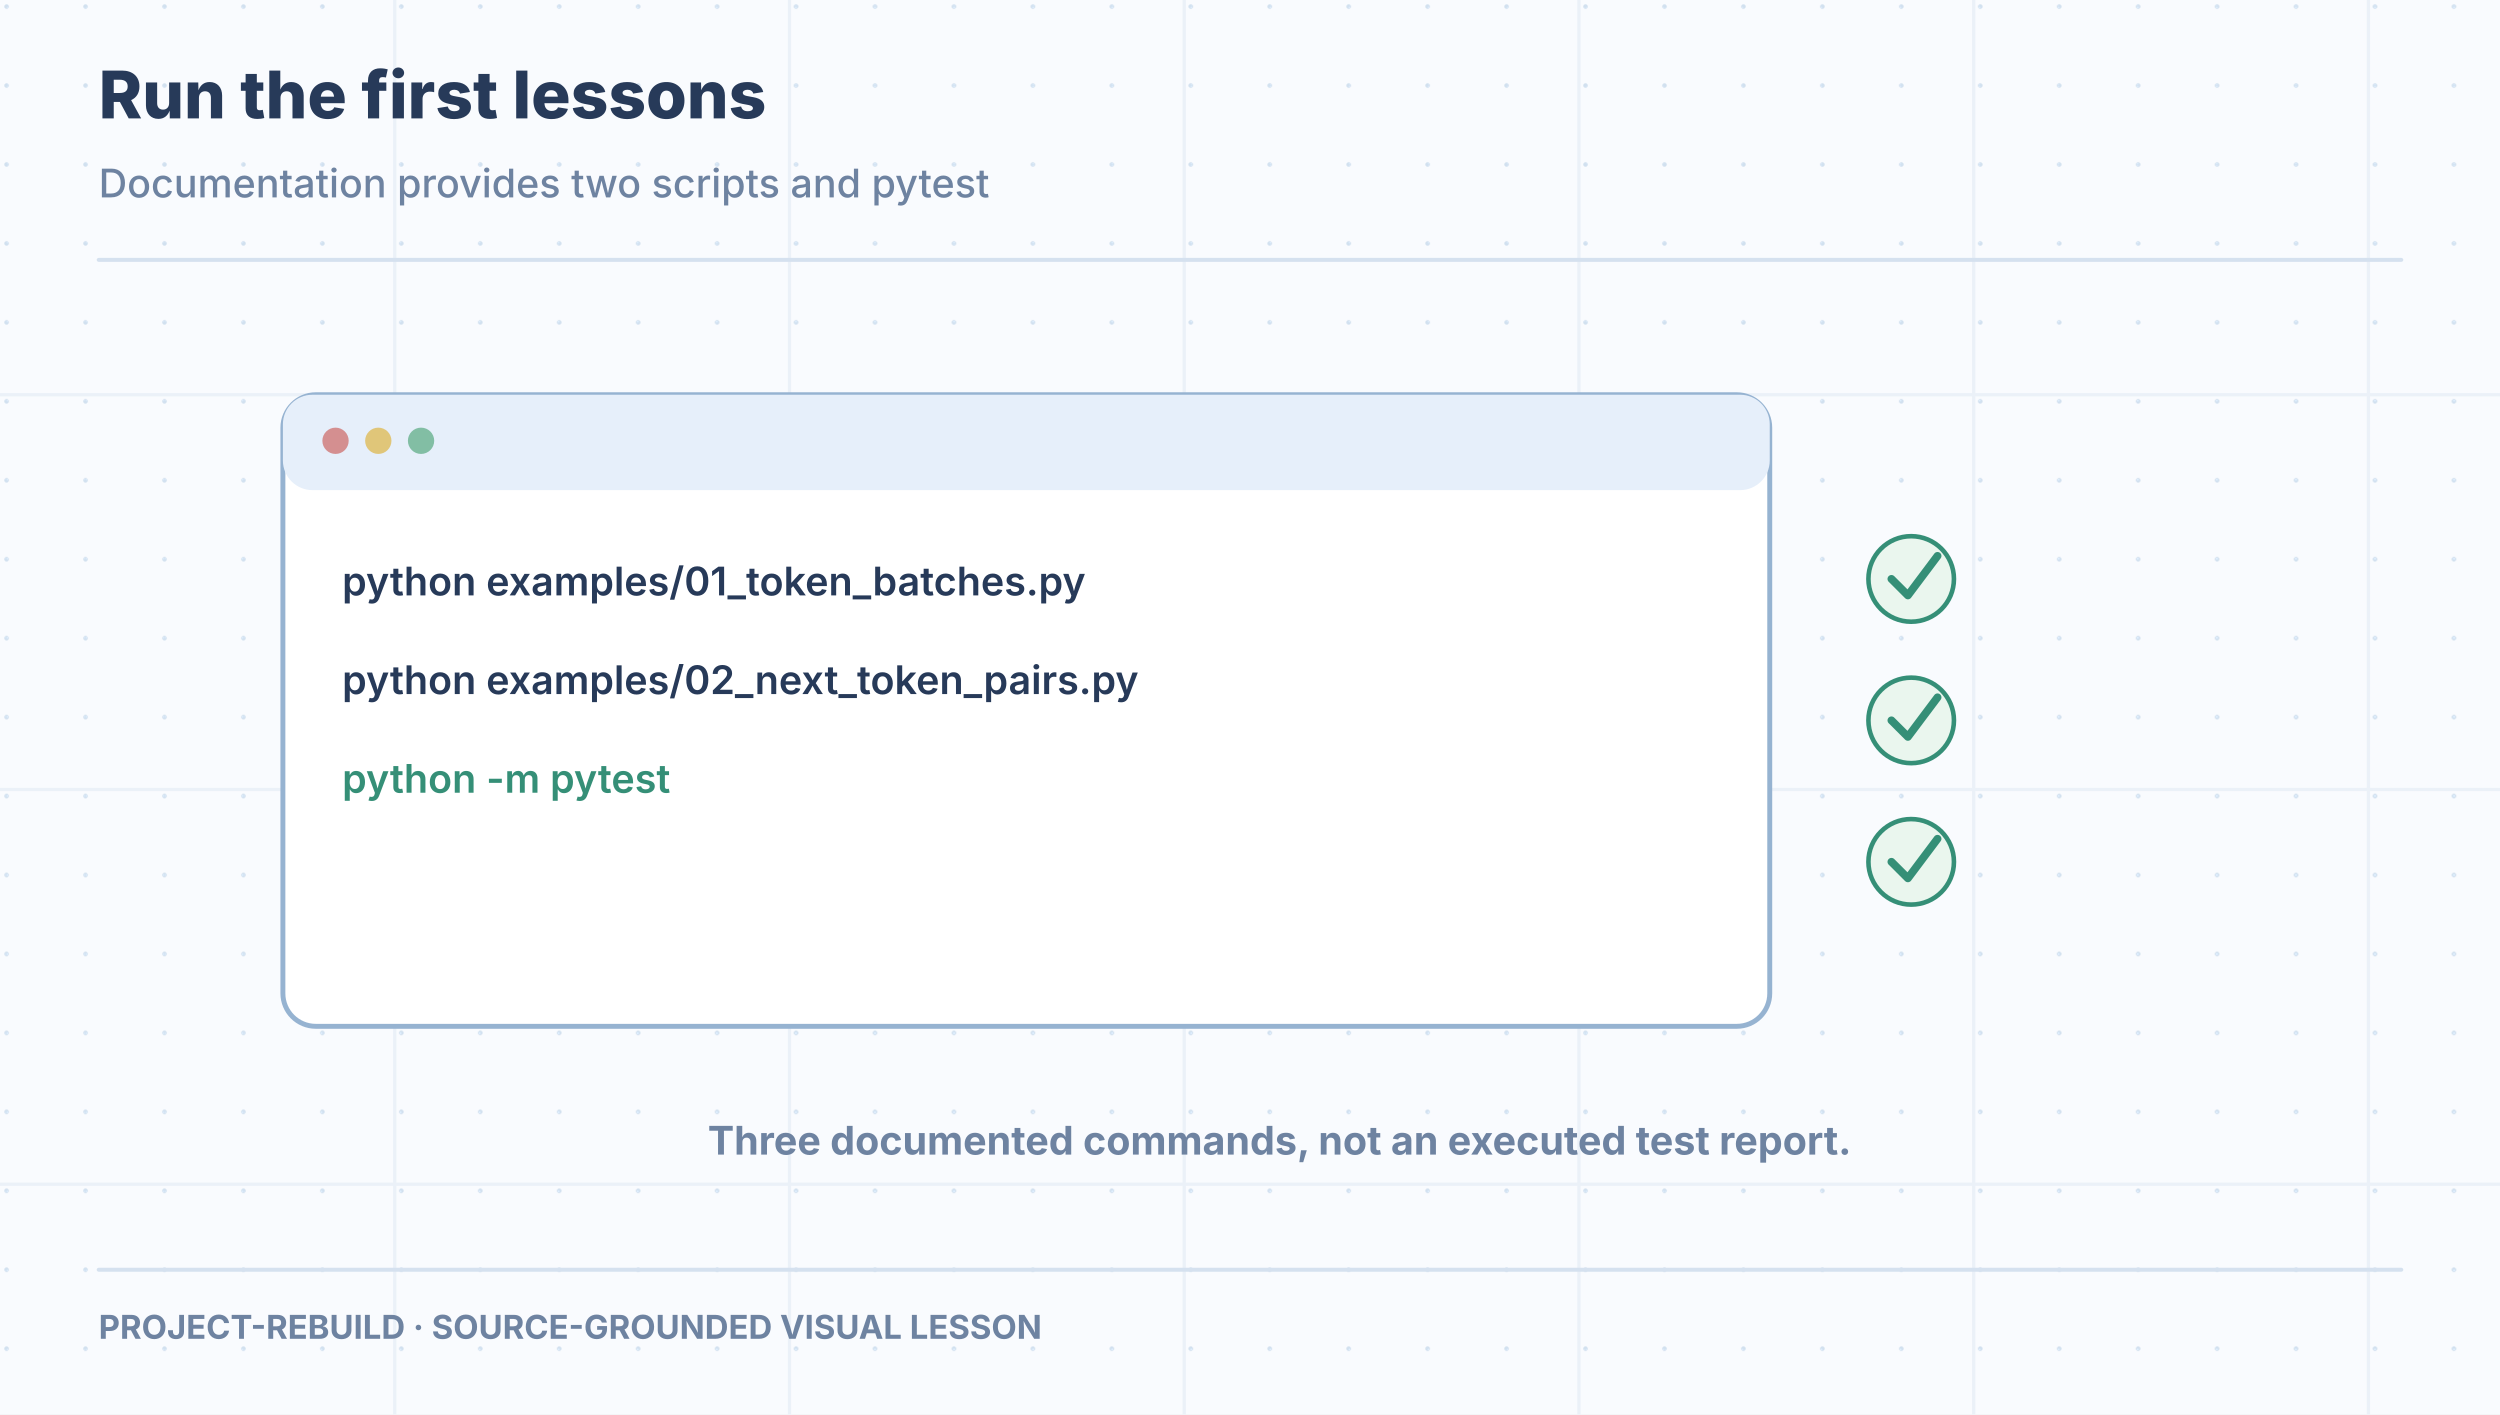
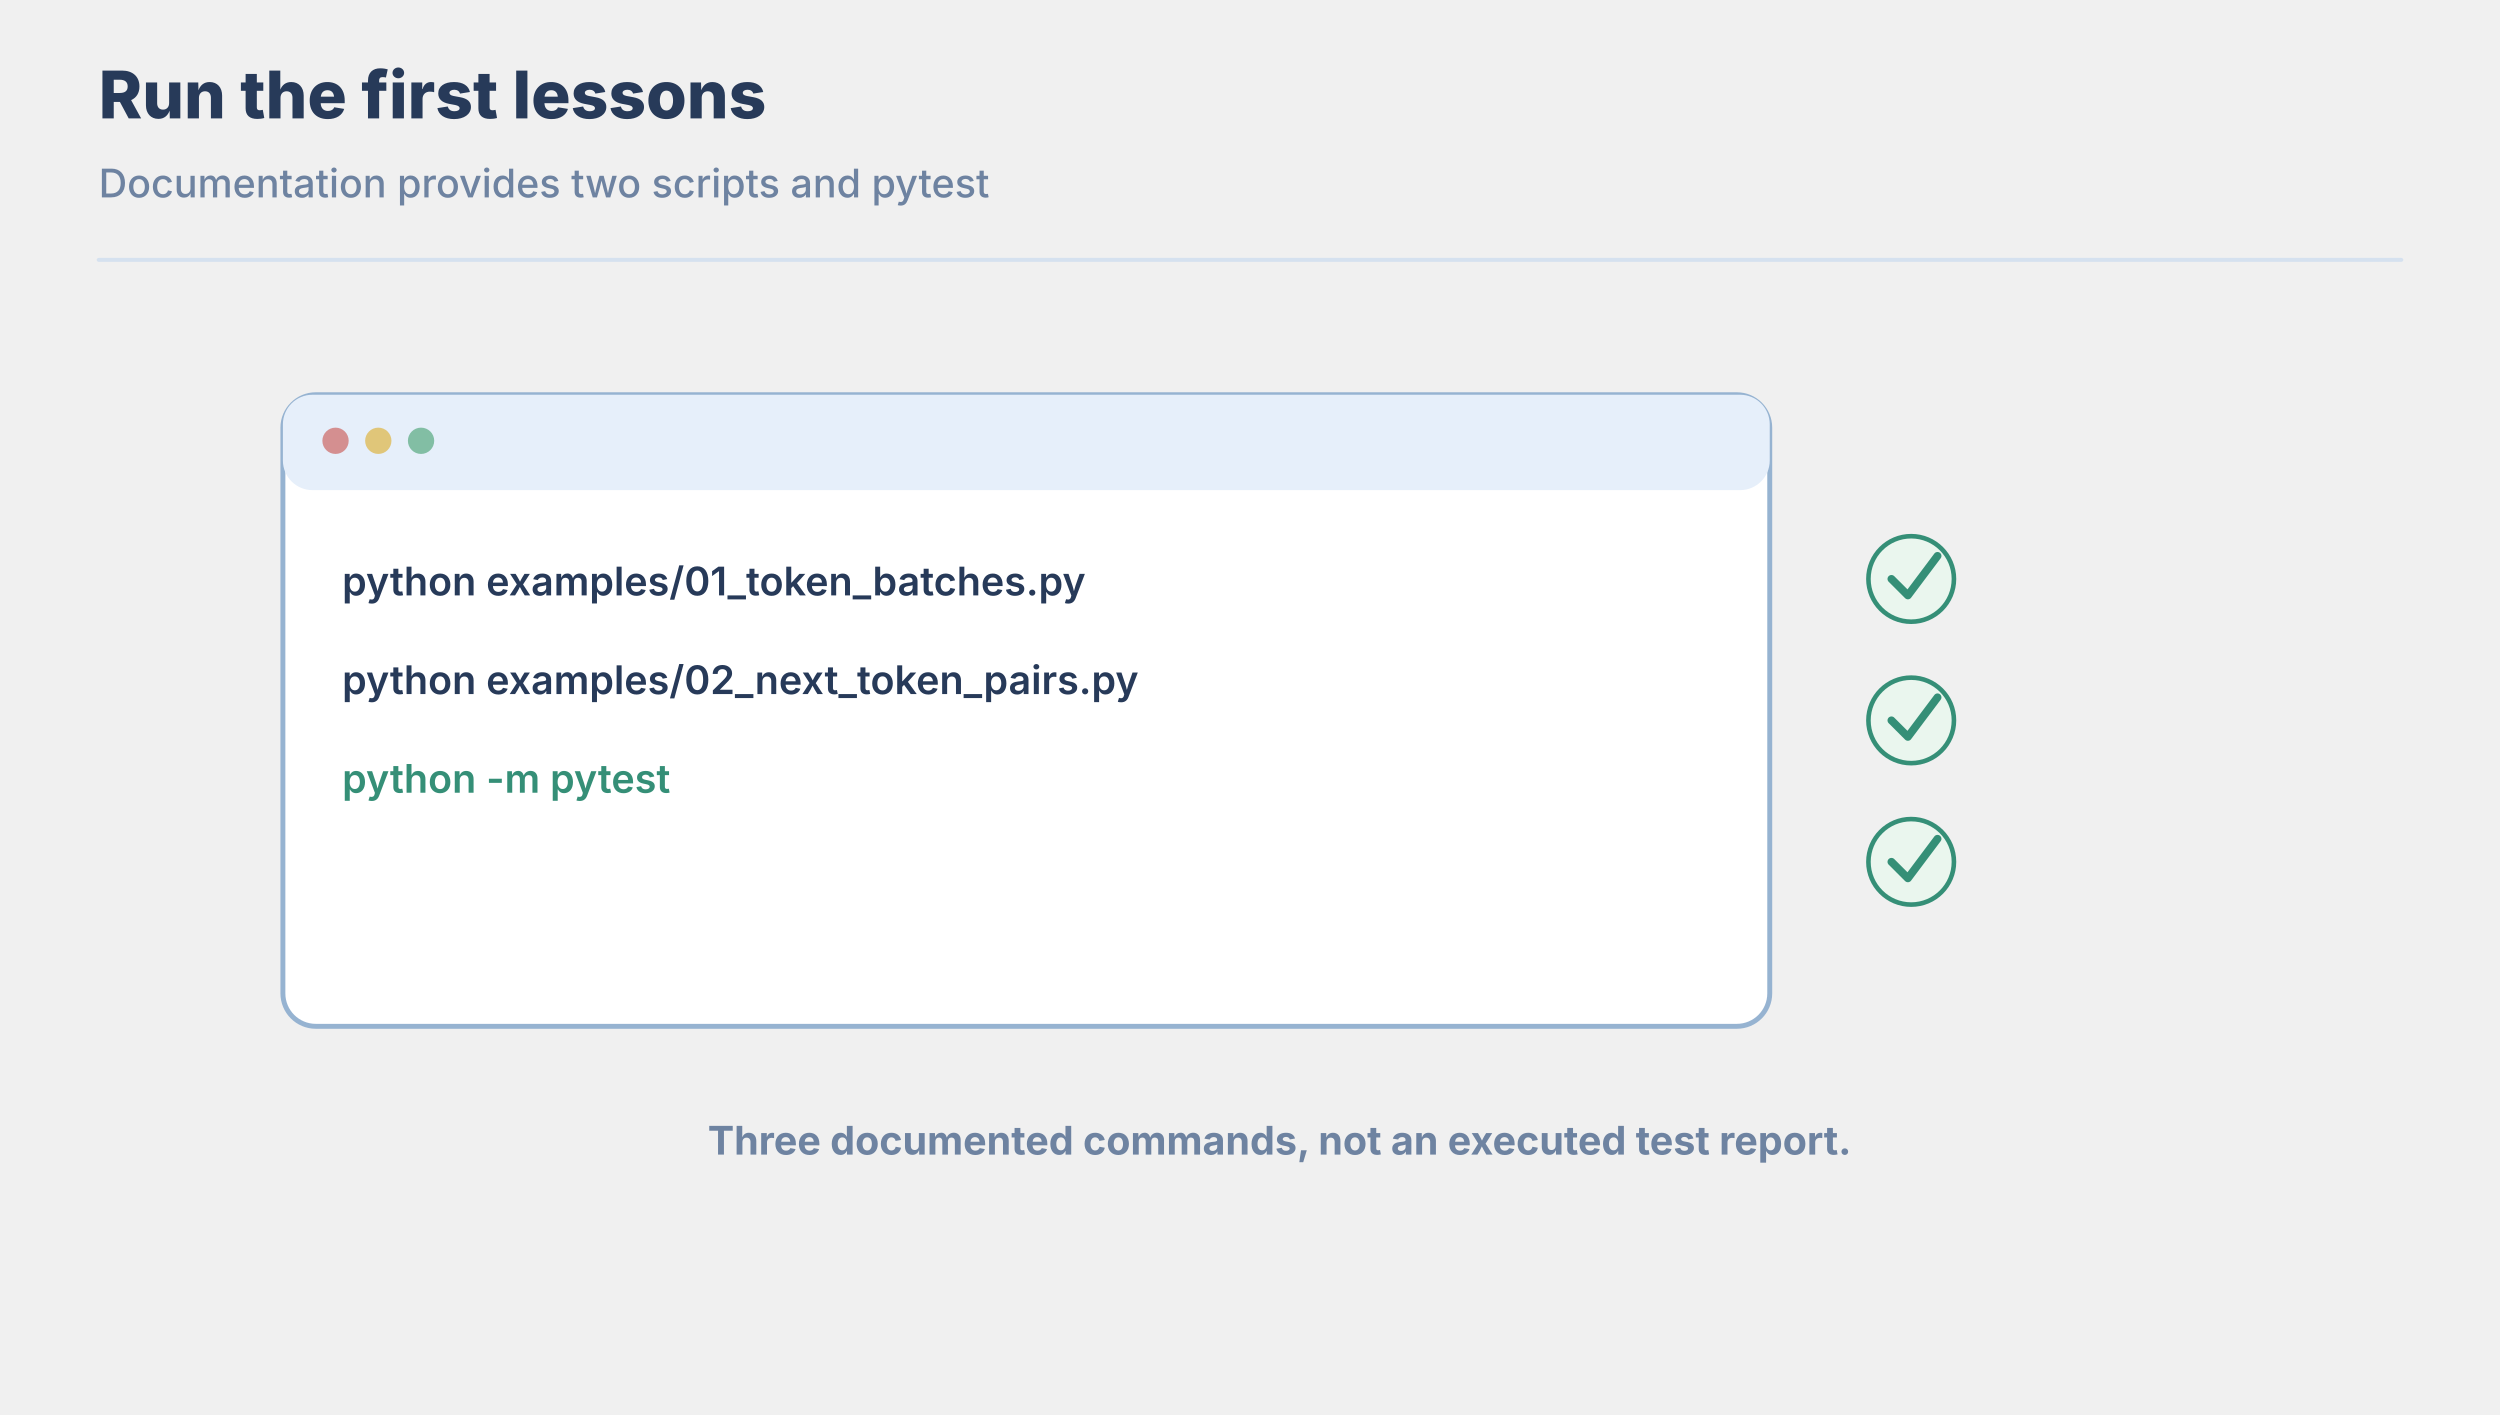
<svg xmlns="http://www.w3.org/2000/svg" width="760" height="430" viewBox="0 0 760 430" preserveAspectRatio="xMidYMid meet" role="img" aria-labelledby="rebuild-5-1-run-commands-title rebuild-5-1-run-commands-desc" data-tl-diagram-id="rebuild-5-1-run-commands" data-design-version="1">
-   <defs>
-     <pattern id="dots" width="24" height="24" patternUnits="userSpaceOnUse">
-       <circle cx="2" cy="2" r=".7" fill="#D1E0EF" />
-     </pattern>
-   </defs>
-   <rect width="760" height="430" fill="#F9FBFE" />
-   <rect width="760" height="430" fill="url(#dots)" />
-   <path d="M0 120H760M0 240H760M0 360H760M120 0V430M240 0V430M360 0V430M480 0V430M600 0V430M720 0V430" stroke="#EBF1F8" stroke-width="1" />
  <g font-family="-apple-system,BlinkMacSystemFont,Inter,Arial,sans-serif" data-motif="illustration-main">
    <text x="30" y="36" font-size="20" text-anchor="start" fill="#273A59" font-weight="780">Run the first lessons</text>
    <text x="30" y="60" font-size="12" text-anchor="start" fill="#6E83A1" font-weight="520">Documentation provides two scripts and pytest</text>
    <path d="M30 79H730" fill="none" stroke="#D5E1EF" stroke-width="1.2" stroke-linecap="round" stroke-linejoin="round" />
    <rect x="86" y="120" width="452" height="192" rx="10" fill="#fff" stroke="#96B3D1" stroke-width="1.5" />
    <rect x="86" y="120" width="452" height="29" rx="9" fill="#E6EFFA" stroke="none" stroke-width="0" />
    <circle cx="102" cy="134" r="4" fill="#D48F90" stroke="none" stroke-width="0" />
    <circle cx="115" cy="134" r="4" fill="#E0C679" stroke="none" stroke-width="0" />
    <circle cx="128" cy="134" r="4" fill="#82BEA4" stroke="none" stroke-width="0" />
    <text x="104" y="181" font-size="12" text-anchor="start" fill="#273A59" font-weight="620">python examples/01_token_batches.py</text>
    <text x="104" y="211" font-size="12" text-anchor="start" fill="#273A59" font-weight="620">python examples/02_next_token_pairs.py</text>
    <text x="104" y="241" font-size="12" text-anchor="start" fill="#358F77" font-weight="620">python -m pytest</text>
    <circle cx="581" cy="176" r="13" fill="#EAF6EE" stroke="#358F77" stroke-width="1.4" />
    <path d="M575 176l5 5 9 -12" fill="none" stroke="#358F77" stroke-width="2.4" stroke-linecap="round" stroke-linejoin="round" />
    <circle cx="581" cy="219" r="13" fill="#EAF6EE" stroke="#358F77" stroke-width="1.4" />
    <path d="M575 219l5 5 9 -12" fill="none" stroke="#358F77" stroke-width="2.4" stroke-linecap="round" stroke-linejoin="round" />
    <circle cx="581" cy="262" r="13" fill="#EAF6EE" stroke="#358F77" stroke-width="1.4" />
    <path d="M575 262l5 5 9 -12" fill="none" stroke="#358F77" stroke-width="2.4" stroke-linecap="round" stroke-linejoin="round" />
    <text x="389" y="351" font-size="12" text-anchor="middle" fill="#6E83A1" font-weight="650">Three documented commands, not an executed test report.</text>
-     <path d="M30 386H730" fill="none" stroke="#D5E1EF" stroke-width="1.2" stroke-linecap="round" stroke-linejoin="round" />
-     <text x="30" y="407" font-size="10" text-anchor="start" fill="#6E83A1" font-weight="680">PROJECT-REBUILD · SOURCE-GROUNDED VISUAL LESSON</text>
  </g>
</svg>
